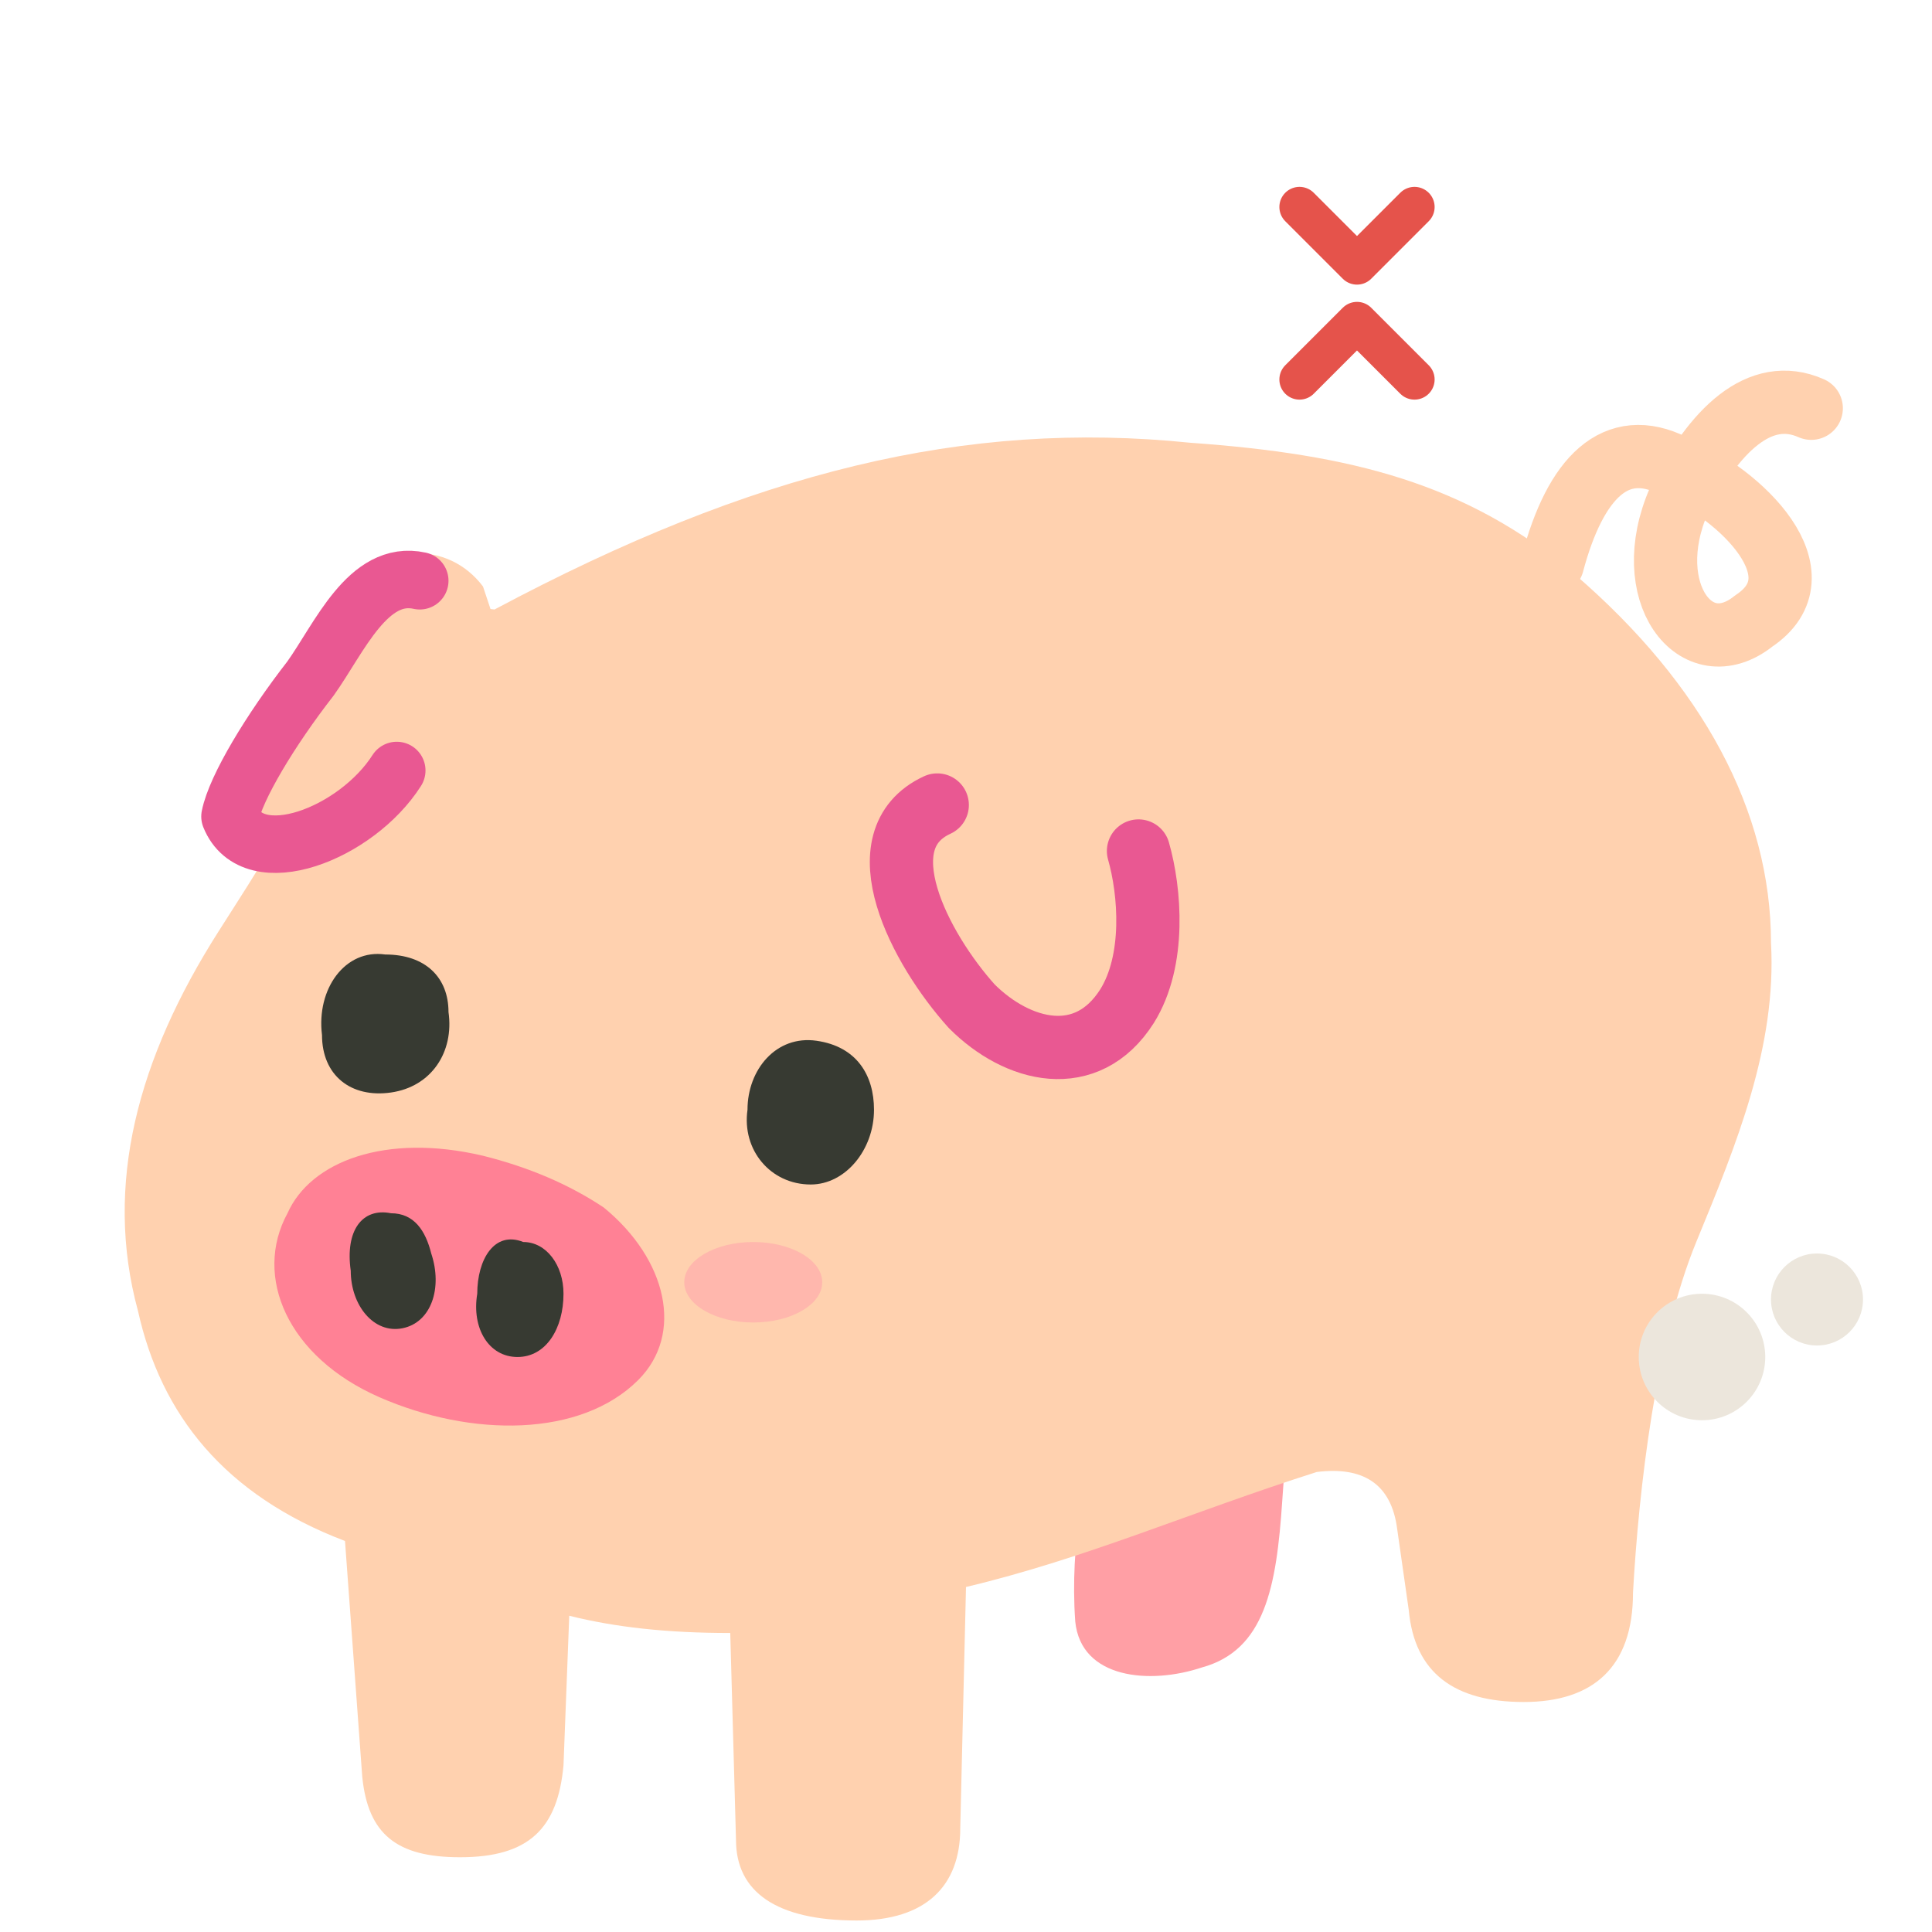
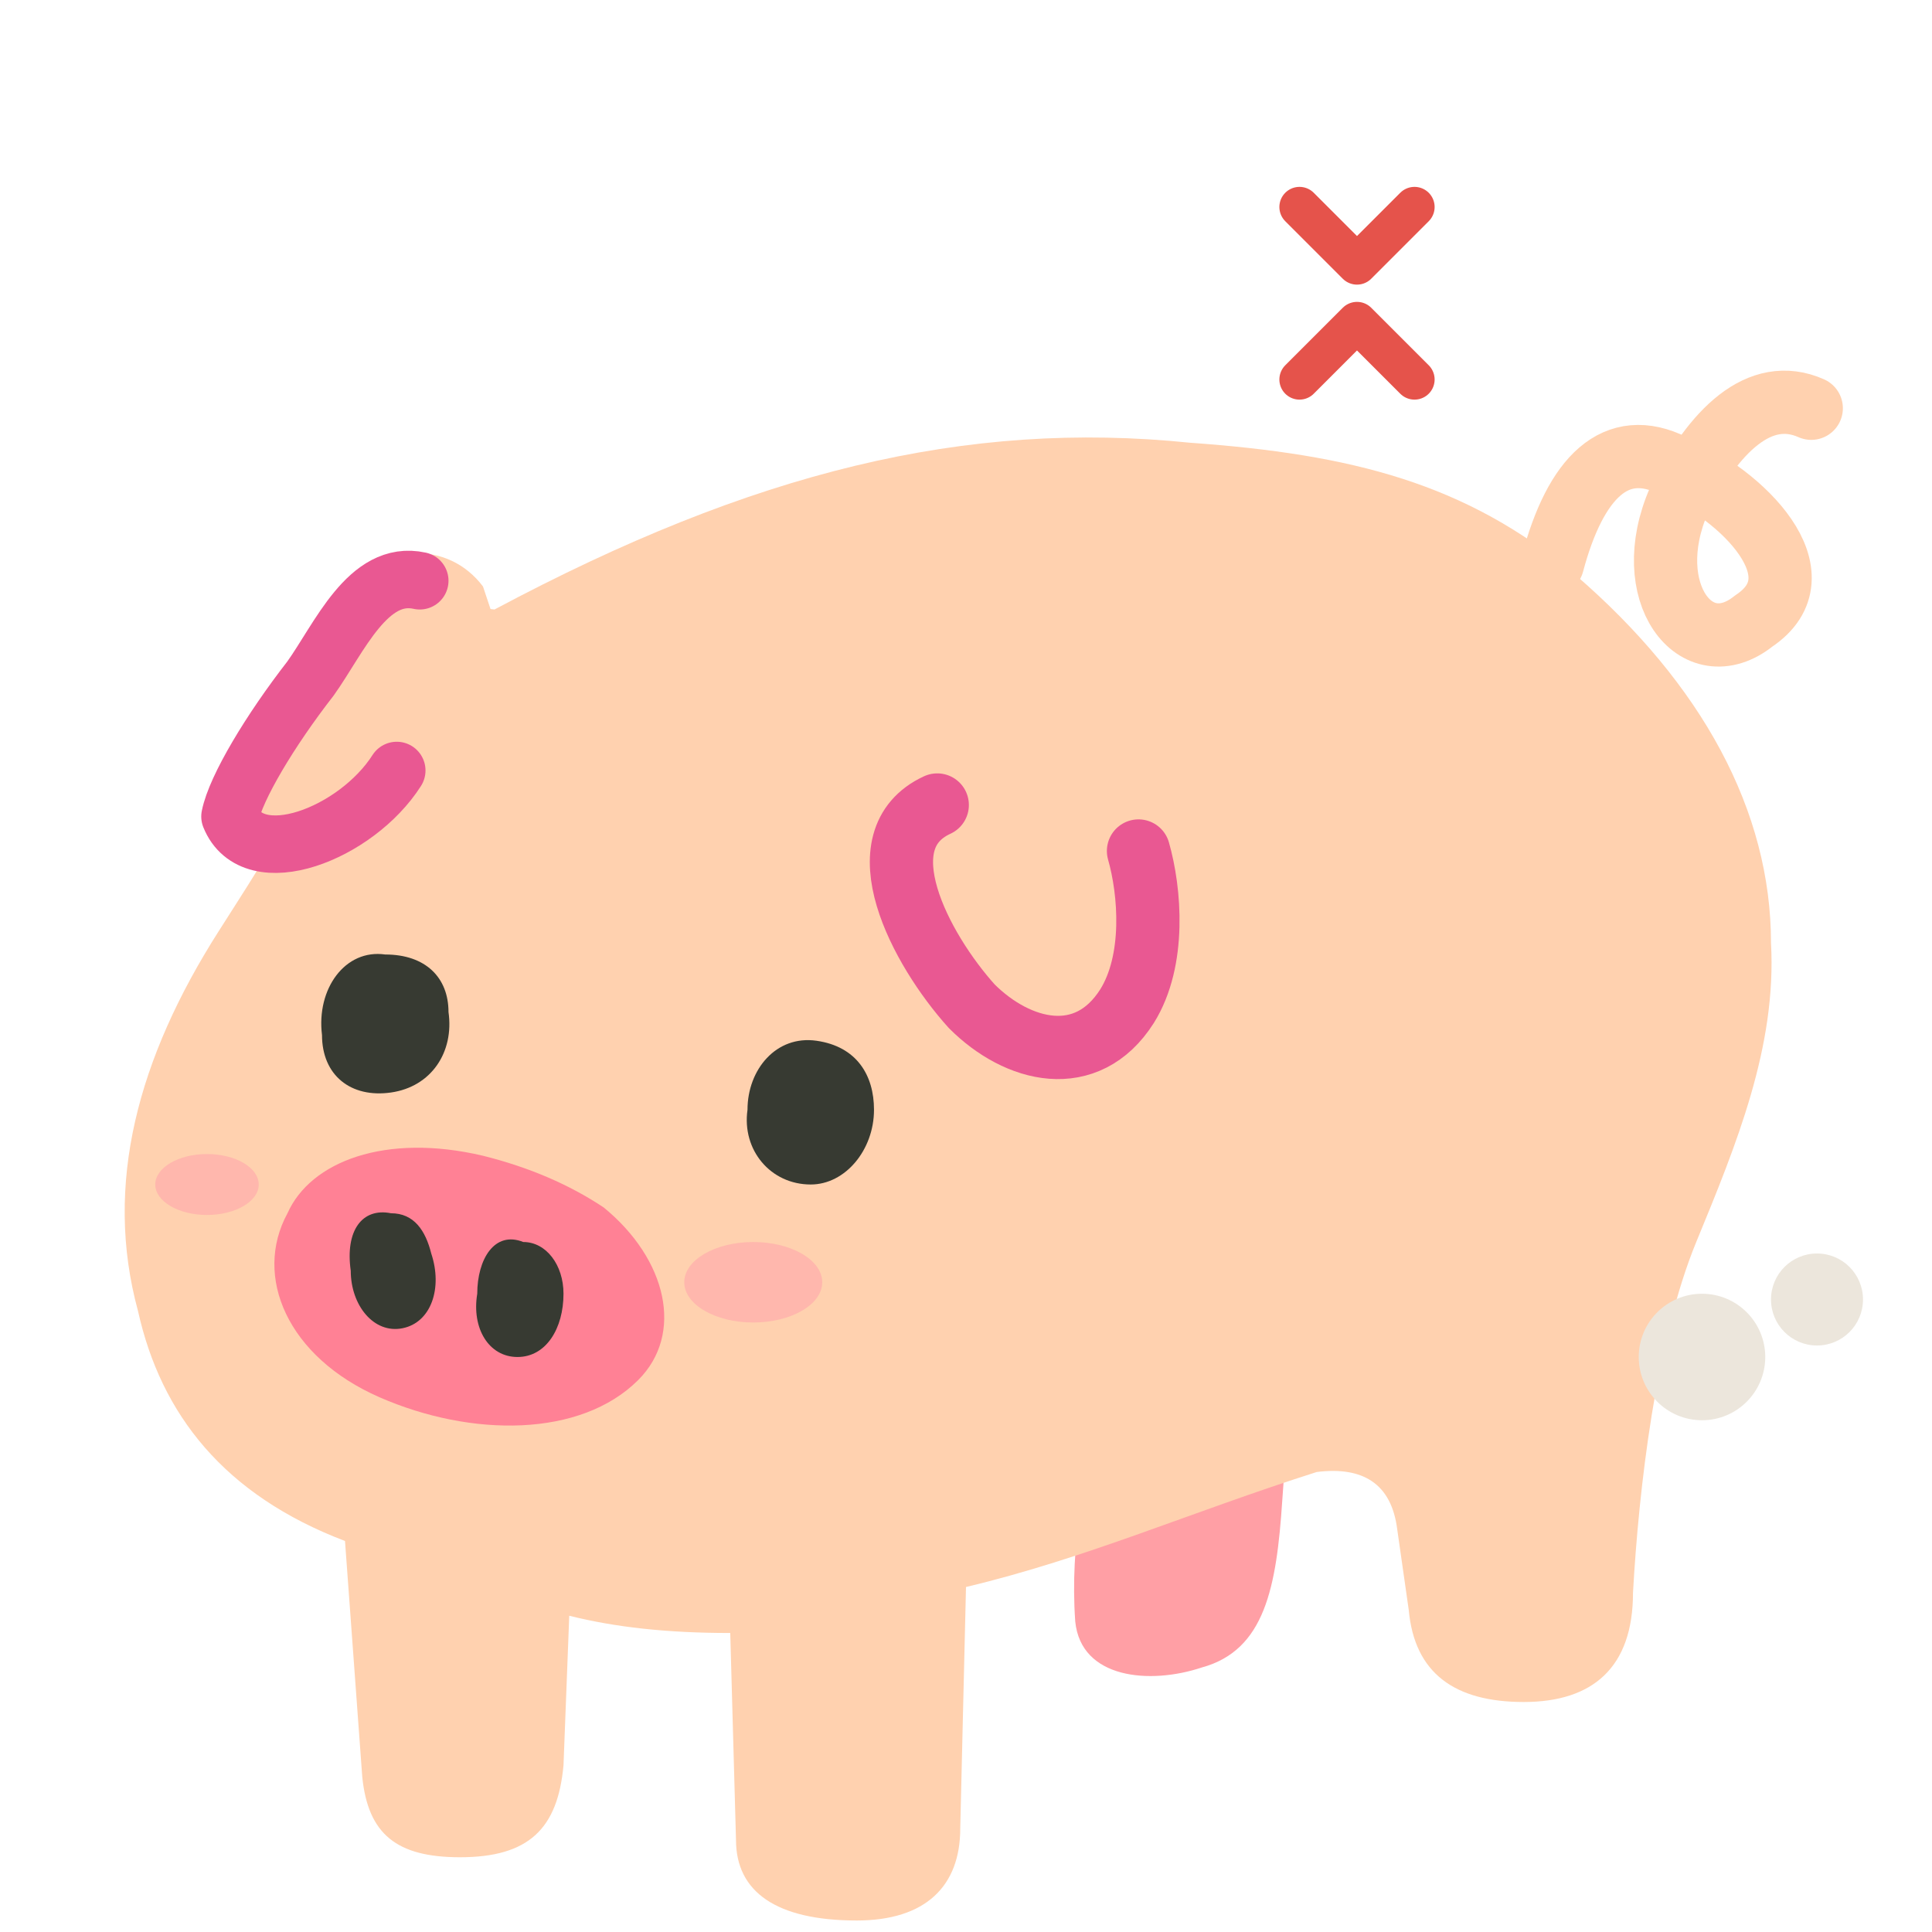
<svg xmlns="http://www.w3.org/2000/svg" viewBox="24 -36 336 336" width="128" height="128" role="img" aria-label="拒绝">
  <style>
    .eye{animation:blink 4.2s infinite;transform-box:fill-box;transform-origin:50% 50%}
    .tail{animation:wag 1.4s ease-in-out infinite;transform-origin:296px 64px}
    .ear2{animation:flick 5.2s ease-in-out infinite;transform-origin:205px 108px}
    @keyframes blink{0%,90%,100%{transform:scaleY(1)}93%{transform:scaleY(.1)}}
    @keyframes wag{50%{transform:rotate(14deg)}}
    @keyframes flick{0%,80%,100%{transform:rotate(0)}85%{transform:rotate(-12deg)}90%{transform:rotate(4deg)}}
    .turn{animation:turn 1.6s ease-in-out infinite;transform-origin:190px 298px}
    .tail{animation-duration:.25s}
    .vein{animation:throb .4s ease-in-out infinite;transform-box:fill-box;transform-origin:50% 50%}
    .puff{animation:puff 1.6s ease-out infinite}
    @keyframes turn{0%,100%{transform:scaleX(1)}15%,80%{transform:scaleX(-1)}35%,55%{transform:scaleX(-1) rotate(2deg)}45%{transform:scaleX(-1) rotate(-2deg)}}
    @keyframes throb{50%{transform:scale(1.25)}}
    @keyframes puff{0%,15%{opacity:0;transform:translate(0,0) scale(.6)}35%{opacity:1}70%,100%{opacity:0;transform:translate(26px,-10px) scale(1.3)}}
    @media (prefers-reduced-motion:reduce){*{animation:none!important}}
  </style>
  <g class="turn">
    <g class="pig" stroke-linecap="round" stroke-linejoin="round">
      <path fill="#FF9FA5" d="M214 210C213 221 210 232 211 246C212 256 224 257 233 254C244 251 246 240 247 225L248 211Z" />
      <path class="tail" d="M294 62C298 47 305 40 315 45C327 50 341 64 329 72C319 80 309 67 316 51C322 39 330 31 339 35" fill="none" stroke="#FFD1AF" stroke-width="11" />
      <path fill="#FFD1AF" d="M110 70C155 46 192 37 231 41C259 43 279 48 298 64C320 83 332 105 332 128C333 146 326 163 319 180C312 197 309 223 308 241C308 254 301 260 289 260C277 260 270 255 269 244L267 230C266 222 261 219 253 220C231 227 213 235 192 240L191 282C191 292 185 298 173 298C159 298 152 293 152 284L151 248C140 248 131 247 123 245L122 271C121 282 116 287 104 287C93 287 88 283 87 273L84 232C63 224 52 210 48 192C42 170 48 148 62 126C69 115 75 106 80 94C87 79 96 68 110 70Z" />
      <path fill="#FFD1AF" d="M63 107C64 97 75 81 84 68C90 58 102 58 108 66L115 87L90 113Z" />
      <path class="ear1" d="M97 65C88 63 83 75 78 82C71 91 65 101 64 106C68 116 86 109 93 98" fill="none" stroke="#E95892" stroke-width="10" />
      <path class="ear2" d="M187 104C174 110 184 129 193 139C201 147 213 150 220 139C225 131 224 119 222 112" fill="none" stroke="#E95892" stroke-width="11" />
      <path class="eye" fill="#373A32" d="M91 130C84 129 79 136 80 144C80 151 85 155 92 154C99 153 103 147 102 140C102 134 98 130 91 130Z" />
      <path class="eye" fill="#373A32" d="M166 145C159 144 154 150 154 157C153 164 158 170 165 170C171 170 176 164 176 157C176 151 173 146 166 145Z" />
      <g class="snout">
        <path fill="#FF8195" d="M108 165C91 161 78 166 74 175C68 186 74 200 90 207C106 214 125 214 135 204C143 196 140 183 129 174C123 170 116 167 108 165Z" />
        <path fill="#373A32" d="M92 175C87 174 84 178 85 185C85 191 89 196 94 195C99 194 101 188 99 182C98 178 96 175 92 175Z" />
        <path fill="#373A32" d="M115 180C110 178 107 183 107 189C106 195 109 200 114 200C119 200 122 195 122 189C122 184 119 180 115 180Z" />
      </g>
      <ellipse class="blush" cx="155" cy="187" rx="12" ry="7" fill="#FFAFAC" opacity=".75" />
+       <ellipse class="blush" cx="60" cy="170" rx="9" ry="5.3" fill="#FFAFAC" opacity=".75" />
    </g>
  </g>
  <path class="vein" d="M250 0l10 10M270 0l-10 10M250 30l10-10M270 30l-10-10" fill="none" stroke="#E5534B" stroke-width="7" stroke-linecap="round" />
  <g class="puff">
    <circle cx="320" cy="200" r="11" fill="#ECE6DC" />
    <circle cx="340" cy="190" r="8" fill="#ECE6DC" />
  </g>
</svg>
